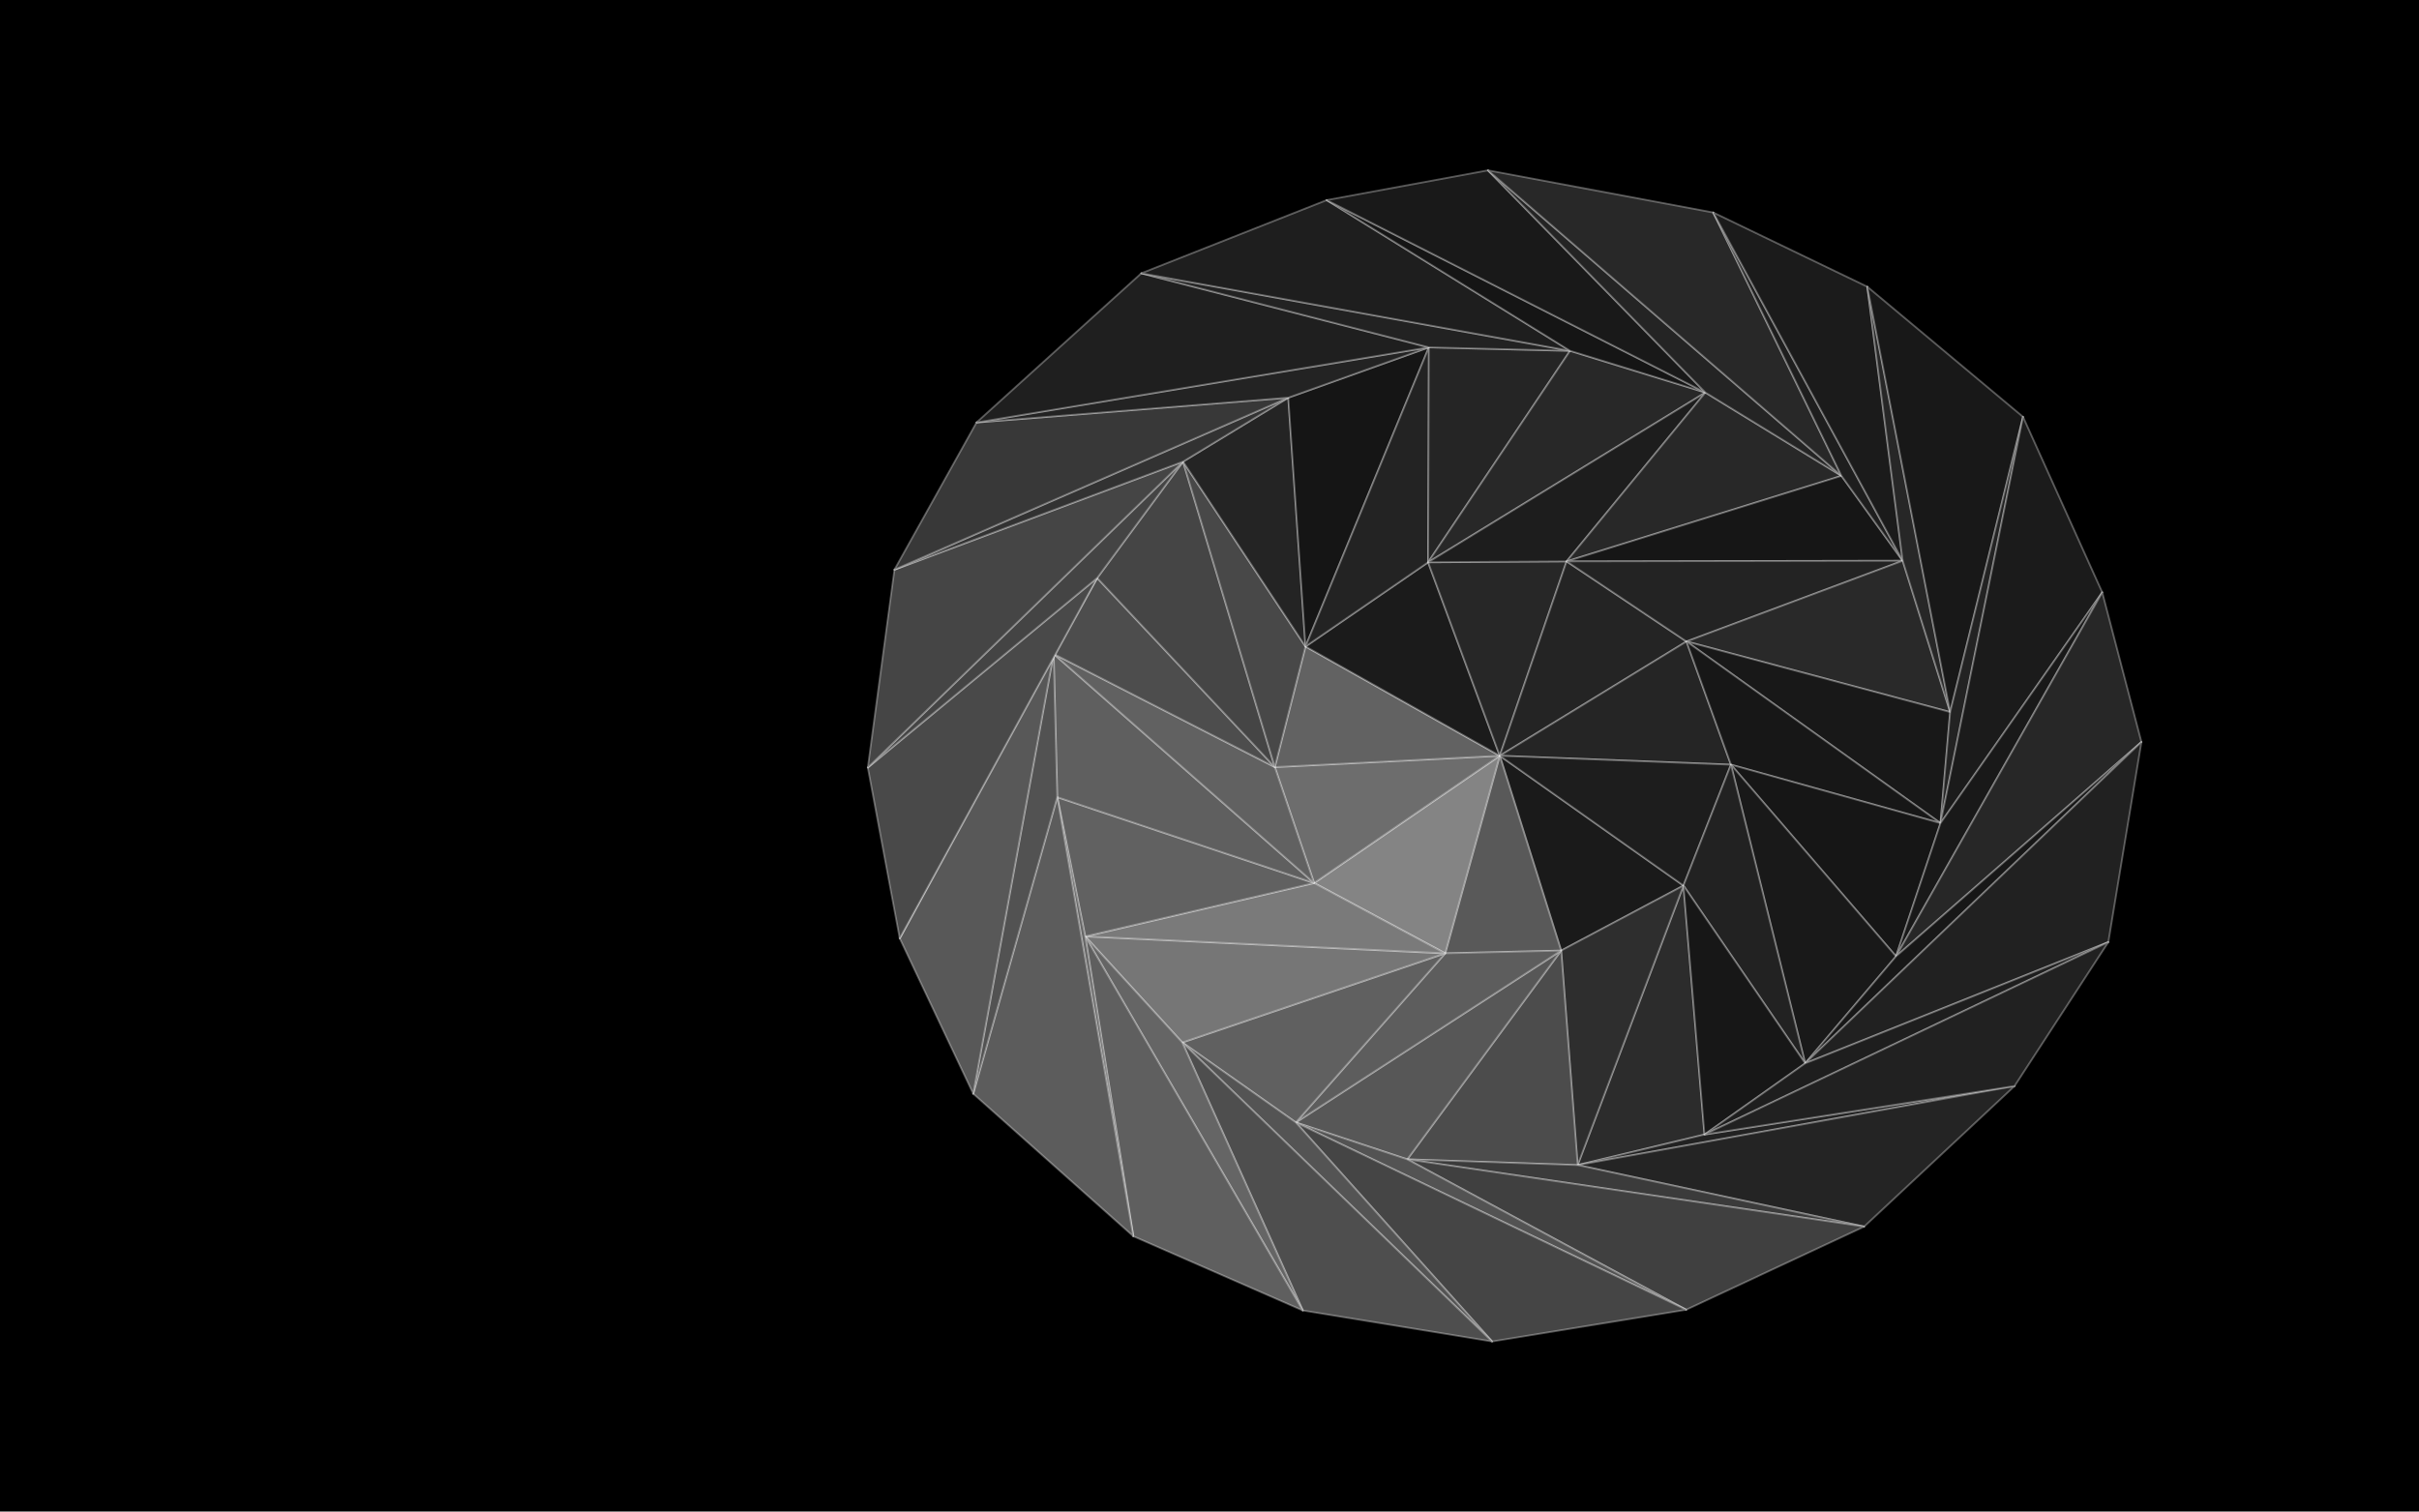
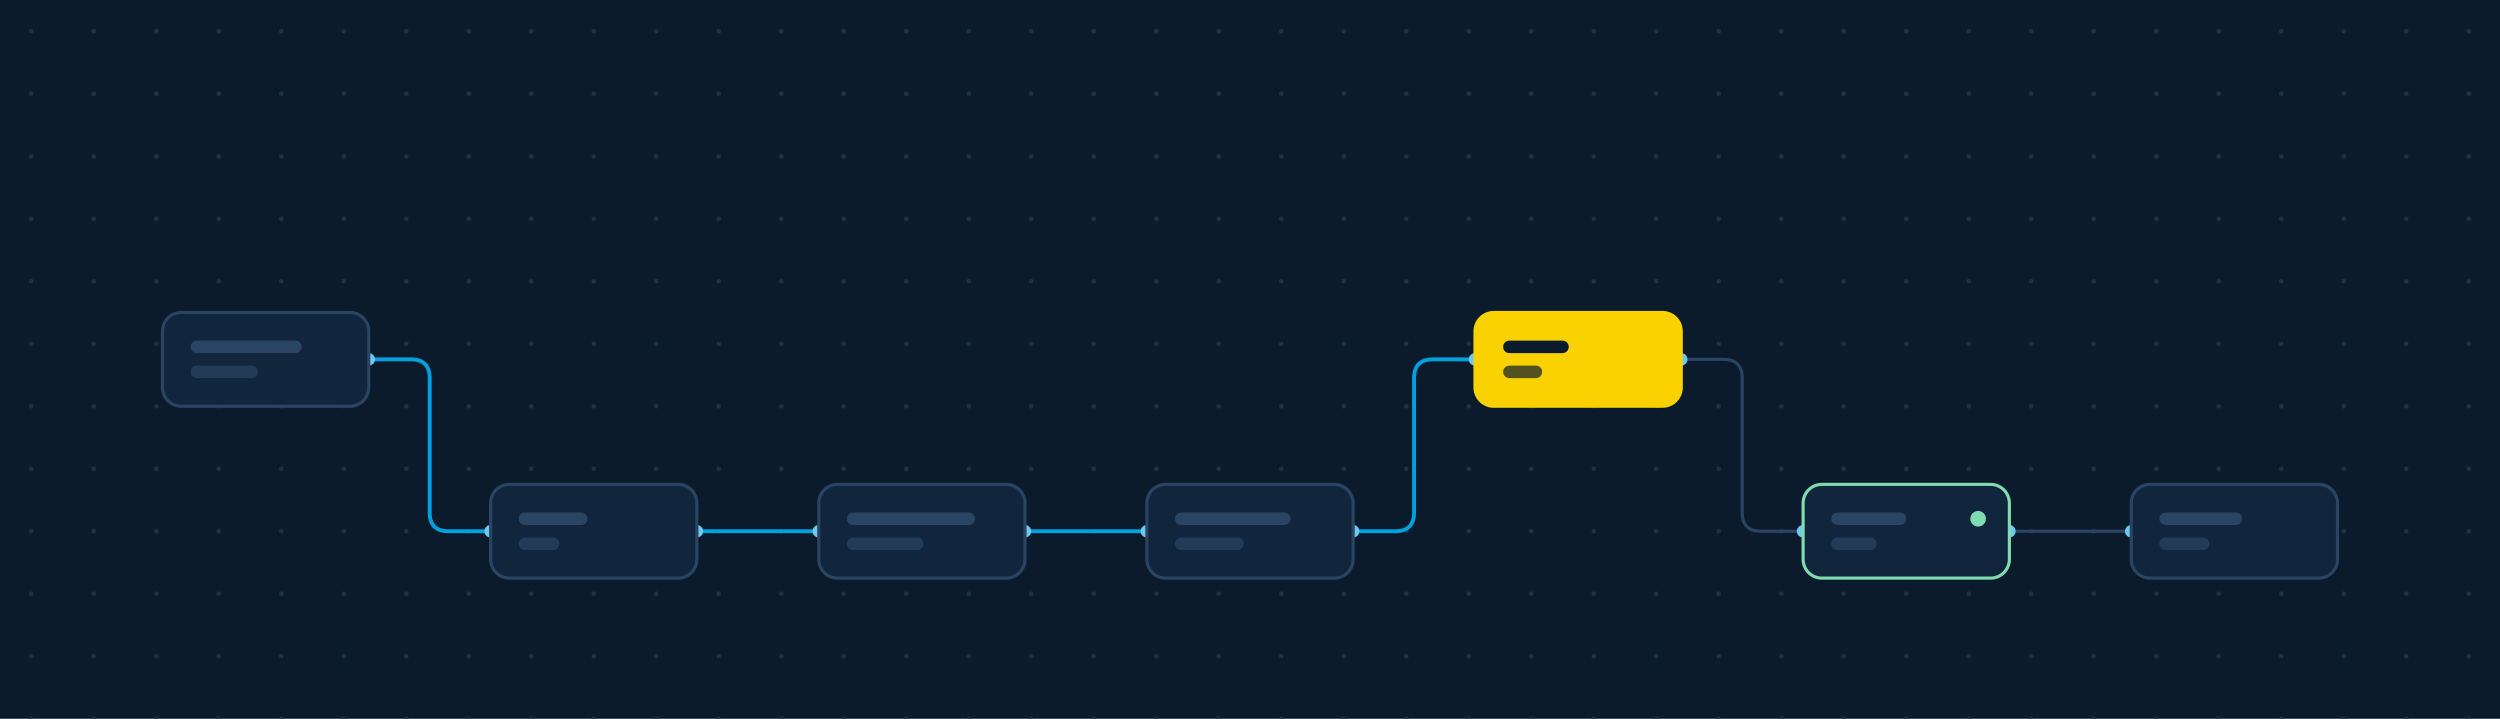
- <svg xmlns="http://www.w3.org/2000/svg" viewBox="0 0 1600 1000" width="1600" height="1000">
-   <rect width="1600" height="1000" fill="#000" />
-   <g stroke="#ffffff" stroke-opacity="0.32" stroke-width="1.2" stroke-linejoin="round">
-     <polygon points="992.0,500.0 1113.5,585.9 1032.6,628.9" fill="#1a1a1a" />
-     <polygon points="992.0,500.0 1032.6,628.9 955.9,630.7" fill="#595959" />
-     <polygon points="992.0,500.0 955.9,630.7 869.2,584.2" fill="#848484" />
-     <polygon points="992.0,500.0 869.2,584.2 843.2,507.5" fill="#6d6d6d" />
-     <polygon points="992.0,500.0 843.2,507.5 863.5,427.7" fill="#626262" />
-     <polygon points="992.0,500.0 863.5,427.7 944.6,372.0" fill="#1b1b1b" />
-     <polygon points="992.0,500.0 944.6,372.0 1036.2,371.4" fill="#272727" />
-     <polygon points="992.0,500.0 1036.2,371.4 1115.5,424.4" fill="#242424" />
-     <polygon points="992.0,500.0 1115.5,424.4 1144.9,505.9" fill="#252525" />
-     <polygon points="992.0,500.0 1144.9,505.9 1113.5,585.9" fill="#1d1d1d" />
-     <polygon points="1113.5,585.9 1127.4,750.6 1043.5,770.8" fill="#2c2c2c" />
-     <polygon points="1113.5,585.9 1043.5,770.8 1032.6,628.9" fill="#2e2e2e" />
-     <polygon points="1032.6,628.9 1043.5,770.8 930.8,767.0" fill="#4c4c4c" />
-     <polygon points="1032.6,628.9 930.8,767.0 857.1,742.6" fill="#575757" />
-     <polygon points="1032.6,628.9 857.1,742.6 955.9,630.7" fill="#5d5d5d" />
-     <polygon points="955.9,630.7 857.1,742.6 782.0,689.7" fill="#606060" />
-     <polygon points="955.9,630.7 782.0,689.7 717.8,619.5" fill="#767676" />
-     <polygon points="955.9,630.7 717.8,619.5 869.2,584.2" fill="#7a7a7a" />
-     <polygon points="869.2,584.2 717.8,619.5 699.3,527.4" fill="#616161" />
-     <polygon points="869.2,584.2 699.3,527.4 696.9,432.6" fill="#5f5f5f" />
-     <polygon points="869.2,584.2 696.9,432.6 843.2,507.5" fill="#616161" />
-     <polygon points="843.2,507.5 696.9,432.6 725.7,382.4" fill="#4d4d4d" />
-     <polygon points="843.2,507.5 725.7,382.4 782.5,305.4" fill="#454545" />
-     <polygon points="843.2,507.5 782.5,305.4 863.5,427.7" fill="#484848" />
-     <polygon points="863.5,427.7 782.5,305.4 852.1,263.1" fill="#242424" />
-     <polygon points="863.5,427.7 852.1,263.1 945.1,229.8" fill="#151515" />
-     <polygon points="863.5,427.7 945.1,229.8 944.6,372.0" fill="#232323" />
-     <polygon points="944.6,372.0 945.1,229.8 1038.5,232.1" fill="#252525" />
-     <polygon points="944.6,372.0 1038.5,232.1 1128.0,259.7" fill="#282828" />
-     <polygon points="944.6,372.0 1128.0,259.7 1036.2,371.4" fill="#1d1d1d" />
-     <polygon points="1036.2,371.4 1128.0,259.7 1218.0,314.8" fill="#282828" />
-     <polygon points="1036.2,371.4 1218.0,314.8 1258.5,371.0" fill="#161616" />
-     <polygon points="1036.2,371.4 1258.5,371.0 1115.5,424.4" fill="#232323" />
-     <polygon points="1115.5,424.4 1258.5,371.0 1289.9,471.1" fill="#292929" />
-     <polygon points="1115.5,424.4 1289.9,471.1 1283.5,544.6" fill="#181818" />
-     <polygon points="1115.5,424.4 1283.5,544.6 1144.9,505.9" fill="#171717" />
-     <polygon points="1144.9,505.9 1283.5,544.6 1254.1,632.7" fill="#161616" />
-     <polygon points="1144.9,505.9 1254.1,632.7 1194.0,703.5" fill="#191919" />
-     <polygon points="1144.9,505.9 1194.0,703.5 1113.5,585.9" fill="#222222" />
-     <polygon points="1113.5,585.9 1194.0,703.5 1127.4,750.6" fill="#171717" />
-     <polygon points="1127.4,750.6 1332.5,718.5 1043.5,770.8" fill="#222222" />
-     <polygon points="1043.5,770.8 1332.5,718.5 1233.0,811.5" fill="#242424" />
-     <polygon points="1043.5,770.8 1233.0,811.5 930.8,767.0" fill="#3b3b3b" />
-     <polygon points="930.8,767.0 1233.0,811.5 1115.3,866.5" fill="#404040" />
-     <polygon points="930.8,767.0 1115.3,866.5 857.1,742.6" fill="#535353" />
-     <polygon points="857.1,742.6 1115.3,866.5 986.9,887.5" fill="#454545" />
-     <polygon points="857.1,742.6 986.9,887.5 782.0,689.7" fill="#545454" />
-     <polygon points="782.0,689.7 986.9,887.5 861.7,867.0" fill="#4e4e4e" />
-     <polygon points="782.0,689.7 861.7,867.0 717.8,619.5" fill="#656565" />
-     <polygon points="717.8,619.5 861.7,867.0 749.6,817.9" fill="#5f5f5f" />
-     <polygon points="717.8,619.5 749.6,817.9 699.3,527.4" fill="#646464" />
-     <polygon points="699.3,527.4 749.6,817.9 643.7,723.6" fill="#5c5c5c" />
-     <polygon points="699.3,527.4 643.7,723.6 696.9,432.6" fill="#525252" />
-     <polygon points="696.9,432.6 643.7,723.6 595.1,620.8" fill="#585858" />
-     <polygon points="696.9,432.6 595.1,620.8 725.7,382.4" fill="#555555" />
-     <polygon points="725.7,382.4 595.1,620.8 574.0,507.8" fill="#494949" />
-     <polygon points="725.7,382.4 574.0,507.8 782.5,305.4" fill="#444444" />
-     <polygon points="782.5,305.4 574.0,507.8 591.6,376.9" fill="#454545" />
-     <polygon points="782.5,305.4 591.6,376.9 852.1,263.1" fill="#323232" />
-     <polygon points="852.1,263.1 591.6,376.9 645.9,279.5" fill="#383838" />
-     <polygon points="852.1,263.1 645.9,279.5 945.1,229.8" fill="#232323" />
-     <polygon points="945.1,229.8 645.9,279.5 754.9,180.8" fill="#1f1f1f" />
-     <polygon points="945.1,229.8 754.9,180.8 1038.5,232.1" fill="#222222" />
-     <polygon points="1038.5,232.1 754.9,180.8 877.5,132.4" fill="#1e1e1e" />
-     <polygon points="1038.5,232.1 877.5,132.4 1128.0,259.7" fill="#151515" />
-     <polygon points="1128.0,259.7 877.5,132.4 984.2,112.7" fill="#191919" />
-     <polygon points="1128.0,259.7 984.2,112.7 1218.0,314.8" fill="#242424" />
-     <polygon points="1218.0,314.8 984.2,112.7 1133.2,140.6" fill="#282828" />
-     <polygon points="1218.0,314.8 1133.2,140.6 1258.5,371.0" fill="#1e1e1e" />
-     <polygon points="1258.5,371.0 1133.2,140.6 1235.1,189.7" fill="#1b1b1b" />
-     <polygon points="1258.5,371.0 1235.1,189.7 1289.9,471.1" fill="#272727" />
-     <polygon points="1289.9,471.1 1235.1,189.7 1338.1,275.8" fill="#181818" />
-     <polygon points="1289.9,471.1 1338.1,275.8 1283.5,544.6" fill="#232323" />
-     <polygon points="1283.5,544.6 1338.1,275.8 1390.5,391.9" fill="#1b1b1b" />
-     <polygon points="1283.5,544.6 1390.5,391.9 1254.1,632.7" fill="#191919" />
-     <polygon points="1254.1,632.7 1390.5,391.9 1416.4,490.9" fill="#272727" />
-     <polygon points="1254.1,632.7 1416.4,490.9 1194.0,703.5" fill="#171717" />
-     <polygon points="1194.0,703.5 1416.4,490.9 1394.5,623.3" fill="#212121" />
-     <polygon points="1194.0,703.5 1394.5,623.3 1127.4,750.6" fill="#1e1e1e" />
-     <polygon points="1127.4,750.6 1394.5,623.3 1332.5,718.5" fill="#212121" />
+ <svg xmlns="http://www.w3.org/2000/svg" viewBox="0 0 1600 460" width="1600" height="460">
+   <defs>
+     <pattern id="dots" width="40" height="40" patternUnits="userSpaceOnUse">
+       <circle cx="20" cy="20" r="1.5" fill="#1b3149" />
+     </pattern>
+   </defs>
+   <rect width="1600" height="460" fill="#0b1b2b" />
+   <rect width="1600" height="460" fill="url(#dots)" />
+   <g fill="none" stroke-linejoin="round" stroke-linecap="round">
+     <path d="M236 230H263q12 0 12 12V328q0 12 12 12H314" stroke="#00a1de" stroke-width="2.5" />
+     <path d="M446 340H524" stroke="#00a1de" stroke-width="2.5" />
+     <path d="M656 340H734" stroke="#00a1de" stroke-width="2.5" />
+     <path d="M866 340H893q12 0 12 -12V242q0 -12 12 -12H944" stroke="#00a1de" stroke-width="2.5" />
+     <path d="M1076 230H1103q12 0 12 12V328q0 12 12 12H1154" stroke="#2a4563" stroke-width="2" />
+     <path d="M1286 340H1364" stroke="#2a4563" stroke-width="2" />
+   </g>
+   <g fill="#6cc9f2">
+     <circle cx="236" cy="230" r="4" />
+     <circle cx="314" cy="340" r="4" />
+     <circle cx="446" cy="340" r="4" />
+     <circle cx="524" cy="340" r="4" />
+     <circle cx="656" cy="340" r="4" />
+     <circle cx="734" cy="340" r="4" />
+     <circle cx="866" cy="340" r="4" />
+     <circle cx="944" cy="230" r="4" />
+     <circle cx="1076" cy="230" r="4" />
+     <circle cx="1154" cy="340" r="4" />
+     <circle cx="1286" cy="340" r="4" />
+     <circle cx="1364" cy="340" r="4" />
+   </g>
+   <g>
+     <rect x="104" y="200" width="132" height="60" rx="12" fill="#11263c" stroke="#2a4563" stroke-width="2" />
+     <rect x="122" y="218" width="71" height="8" rx="4" fill="#2a4563" />
+     <rect x="122" y="234" width="43" height="8" rx="4" fill="#2a4563" opacity="0.7" />
+   </g>
+   <g>
+     <rect x="314" y="310" width="132" height="60" rx="12" fill="#11263c" stroke="#2a4563" stroke-width="2" />
+     <rect x="332" y="328" width="44" height="8" rx="4" fill="#2a4563" />
+     <rect x="332" y="344" width="26" height="8" rx="4" fill="#2a4563" opacity="0.7" />
+   </g>
+   <g>
+     <rect x="524" y="310" width="132" height="60" rx="12" fill="#11263c" stroke="#2a4563" stroke-width="2" />
+     <rect x="542" y="328" width="82" height="8" rx="4" fill="#2a4563" />
+     <rect x="542" y="344" width="49" height="8" rx="4" fill="#2a4563" opacity="0.7" />
+   </g>
+   <g>
+     <rect x="734" y="310" width="132" height="60" rx="12" fill="#11263c" stroke="#2a4563" stroke-width="2" />
+     <rect x="752" y="328" width="74" height="8" rx="4" fill="#2a4563" />
+     <rect x="752" y="344" width="44" height="8" rx="4" fill="#2a4563" opacity="0.7" />
+   </g>
+   <g>
+     <rect x="944" y="200" width="132" height="60" rx="12" fill="#fad201" stroke="#fad201" stroke-width="2" />
+     <rect x="962" y="218" width="42" height="8" rx="4" fill="#0b1b2b" />
+     <rect x="962" y="234" width="25" height="8" rx="4" fill="#0b1b2b" opacity="0.7" />
+   </g>
+   <g>
+     <rect x="1154" y="310" width="132" height="60" rx="12" fill="#11263c" stroke="#7fdcae" stroke-width="2" />
+     <rect x="1172" y="328" width="48" height="8" rx="4" fill="#2a4563" />
+     <rect x="1172" y="344" width="29" height="8" rx="4" fill="#2a4563" opacity="0.7" />
+     <circle cx="1266" cy="332" r="5" fill="#7fdcae" />
+   </g>
+   <g>
+     <rect x="1364" y="310" width="132" height="60" rx="12" fill="#11263c" stroke="#2a4563" stroke-width="2" />
+     <rect x="1382" y="328" width="53" height="8" rx="4" fill="#2a4563" />
+     <rect x="1382" y="344" width="32" height="8" rx="4" fill="#2a4563" opacity="0.7" />
  </g>
</svg>
